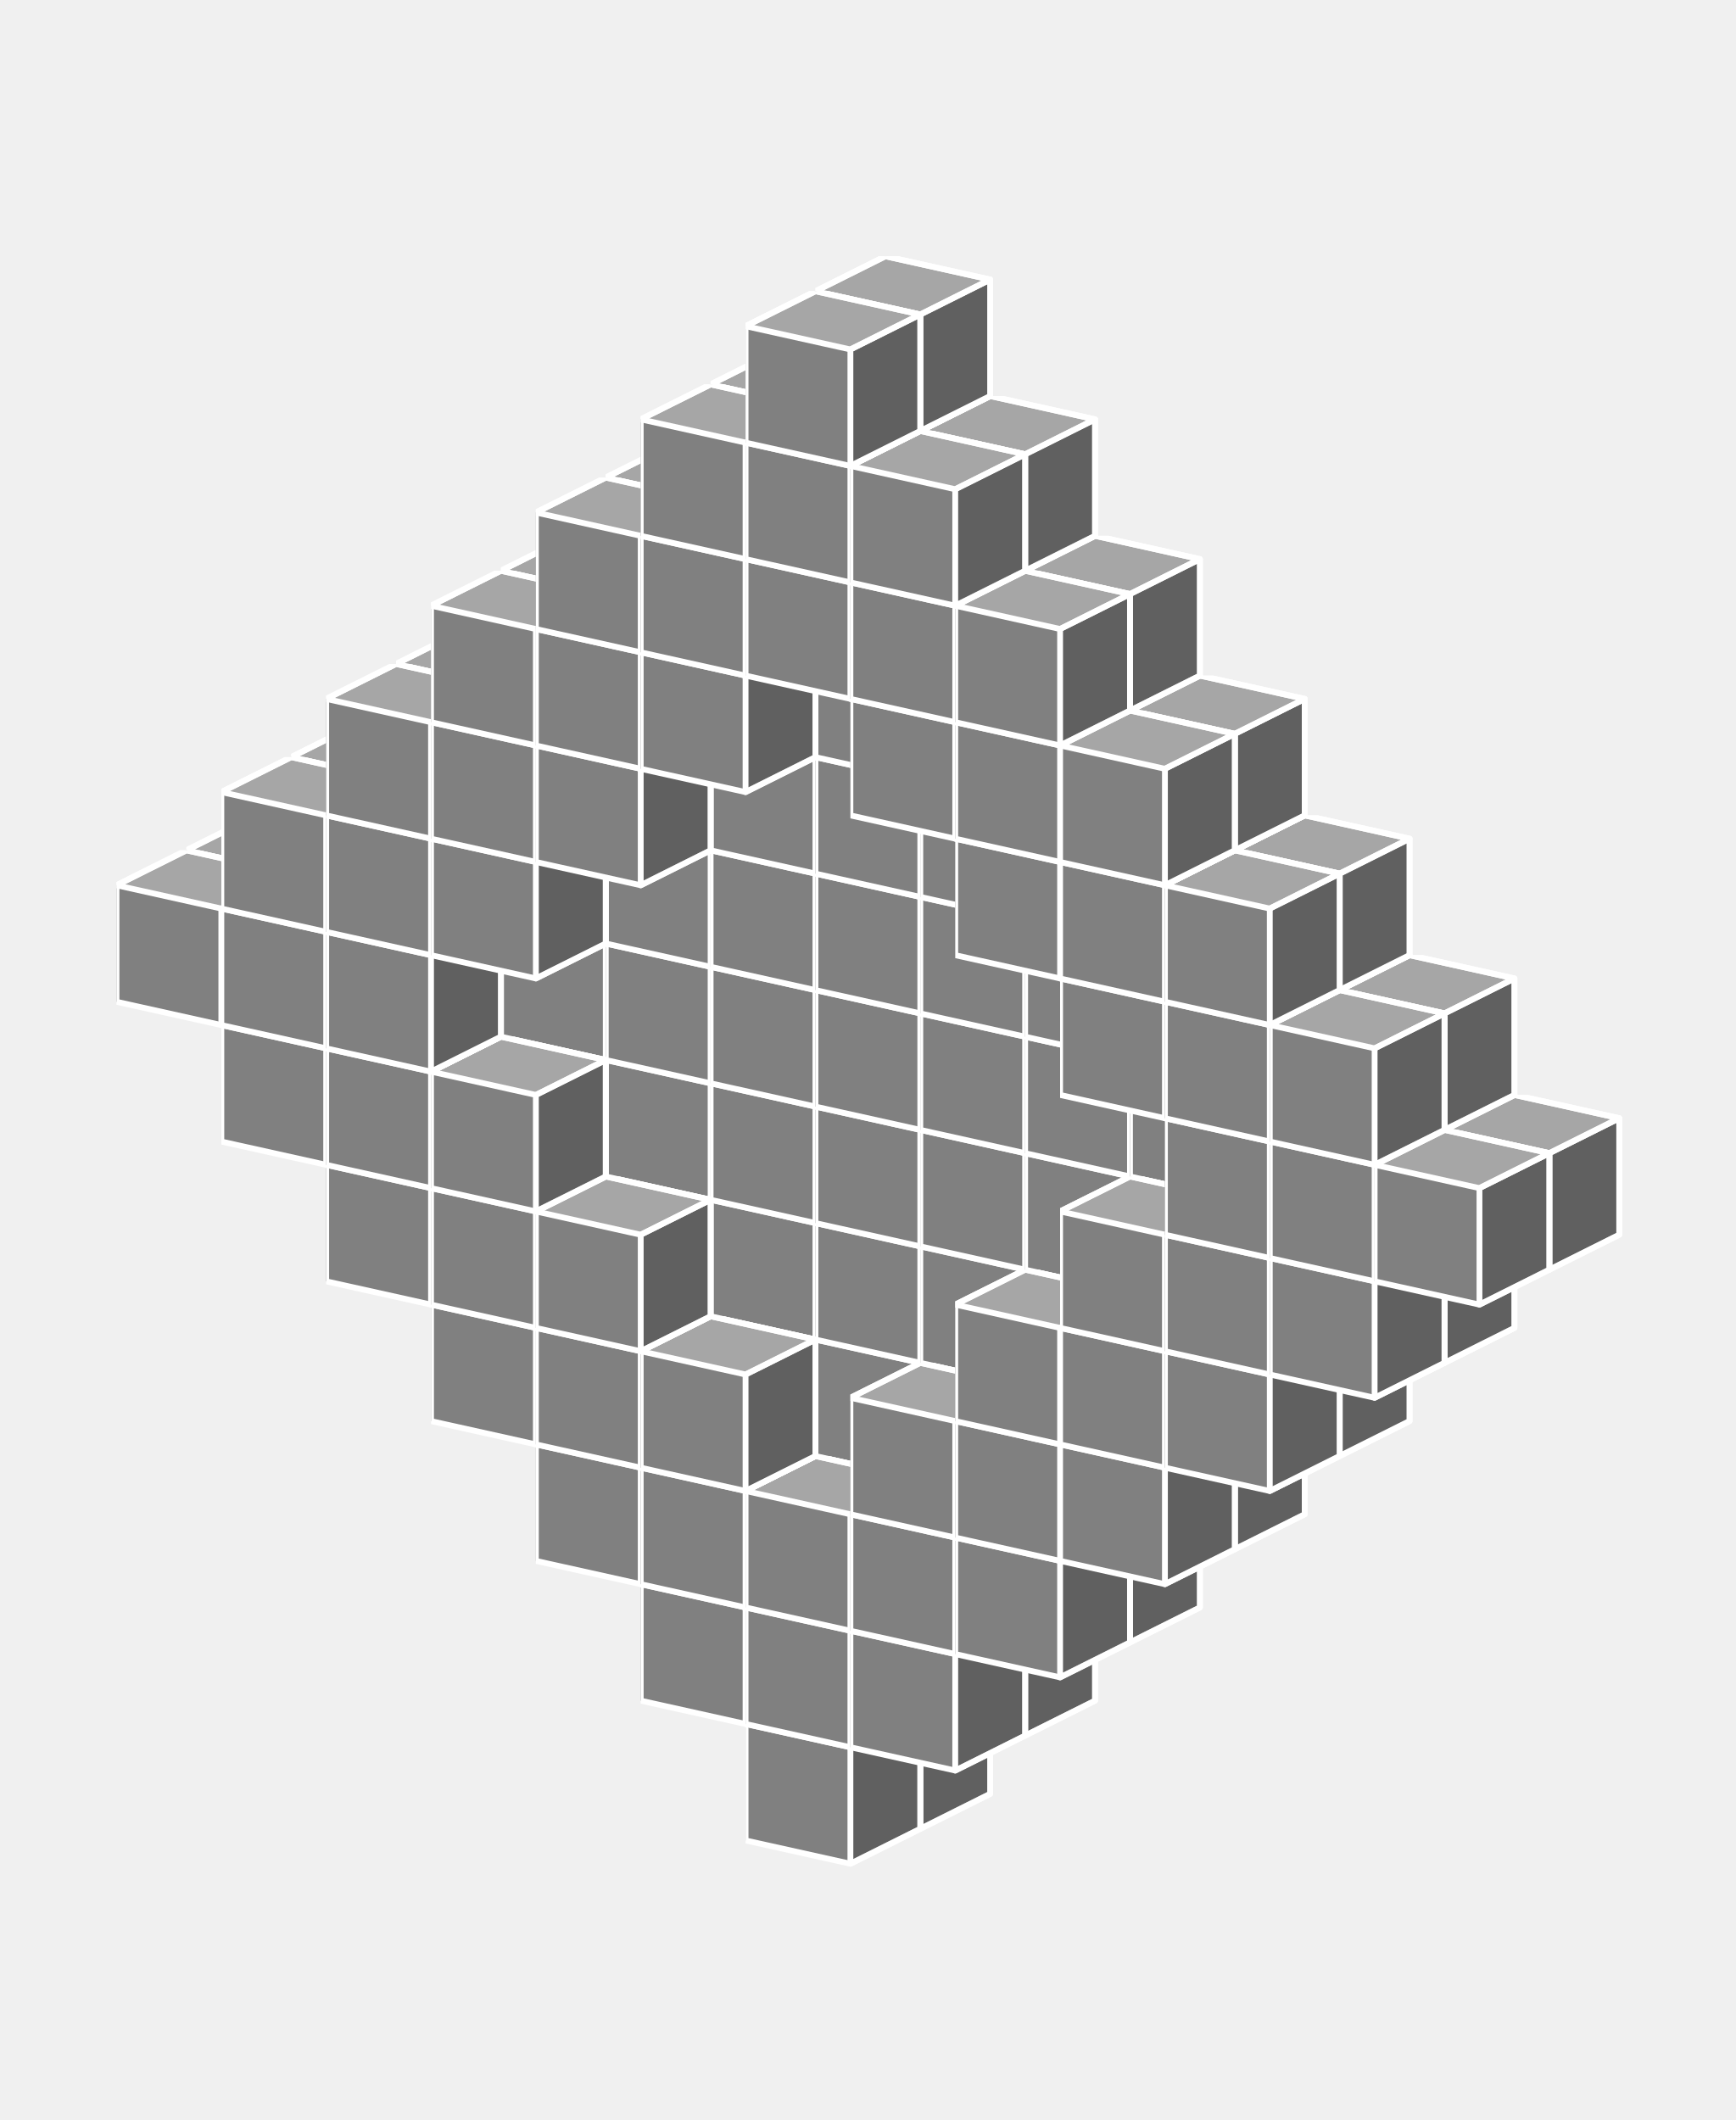
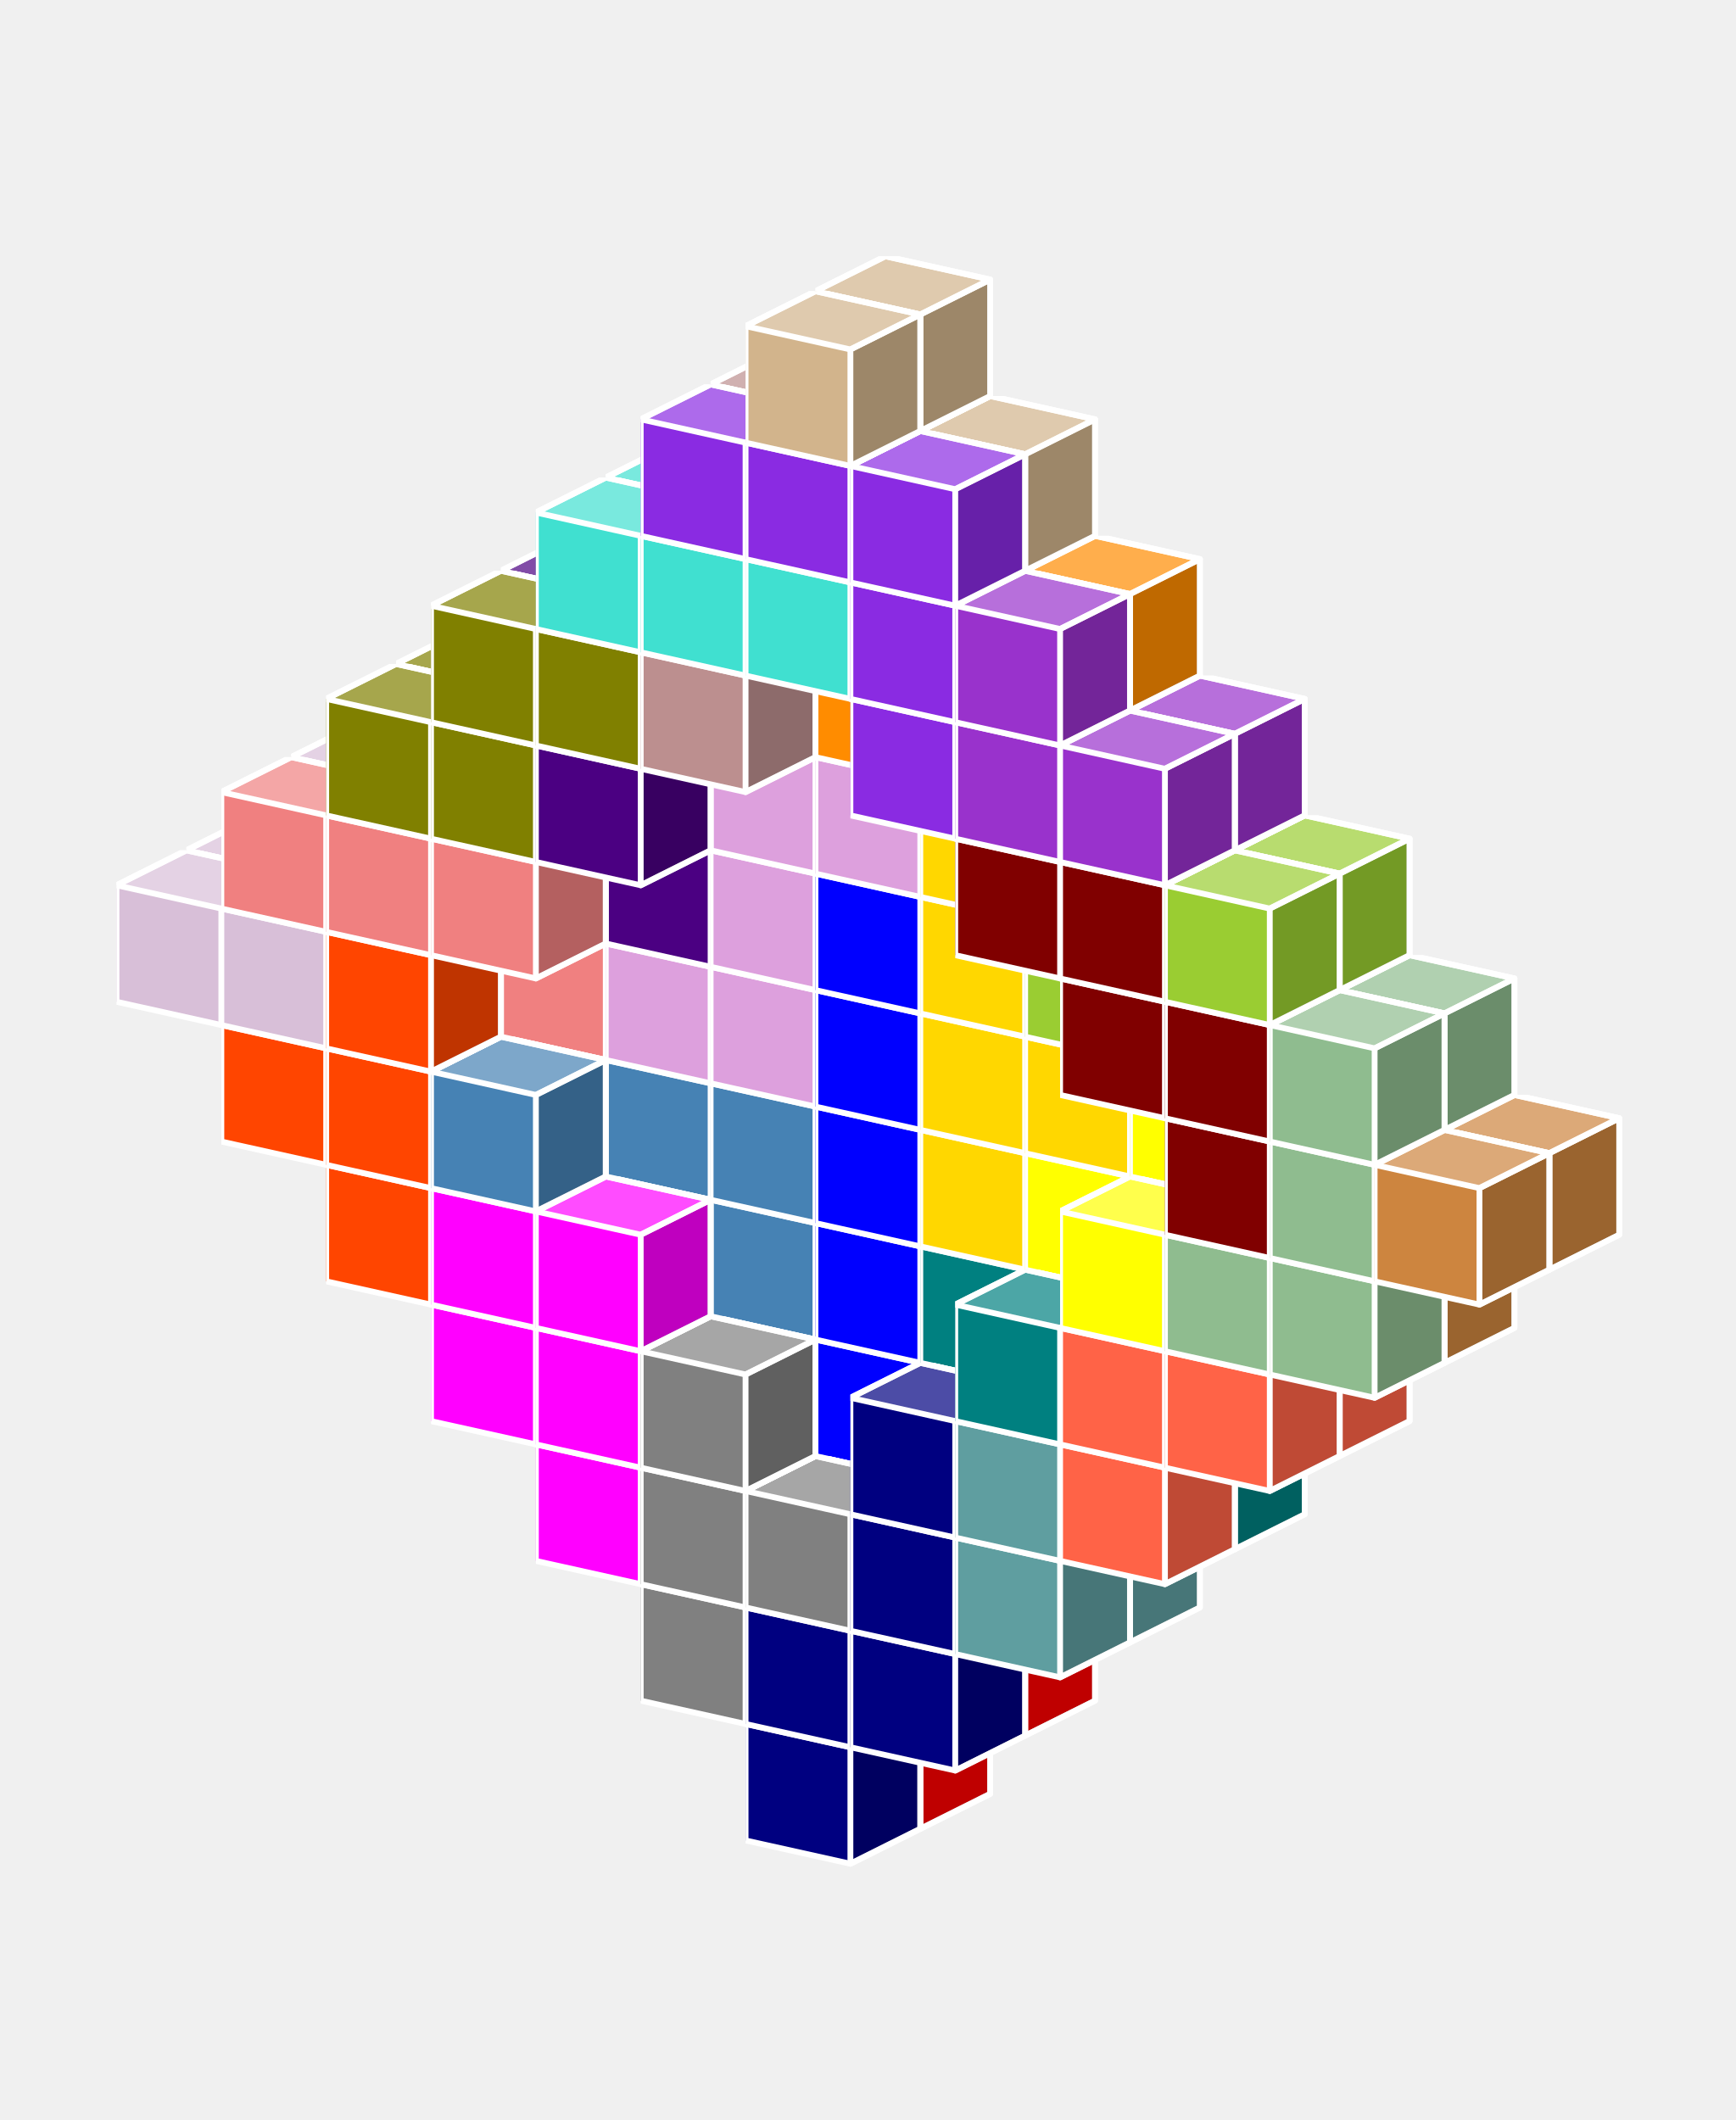
<svg xmlns="http://www.w3.org/2000/svg" xmlns:xlink="http://www.w3.org/1999/xlink" width="149" height="182" viewBox="0 0 149 182">
  <defs>
    <symbol id="cube0">
      <polygon fill="gray" stroke="white" stroke-width="0.5" stroke-linejoin="round" points="0,13 9,15 15,12 15,2 6,0 0,3" />
      <polygon fill="black" fill-opacity="0.25" stroke="white" stroke-width="0.5" stroke-linejoin="round" points="9,15 15,12 15,2 9,5" />
      <polygon fill="white" fill-opacity="0.30" stroke="white" stroke-width="0.5" stroke-linejoin="round" points="0,3 9,5 15,2 6,0" />
    </symbol>
    <symbol id="cubeA">
      <polygon fill="cadetblue" stroke="white" stroke-width="0.5" stroke-linejoin="round" points="0,13 9,15 15,12 15,2 6,0 0,3" />
      <polygon fill="black" fill-opacity="0.25" stroke="white" stroke-width="0.5" stroke-linejoin="round" points="9,15 15,12 15,2 9,5" />
      <polygon fill="white" fill-opacity="0.30" stroke="white" stroke-width="0.5" stroke-linejoin="round" points="0,3 9,5 15,2 6,0" />
    </symbol>
    <symbol id="cubeF">
      <polygon fill="green" stroke="white" stroke-width="0.5" stroke-linejoin="round" points="0,13 9,15 15,12 15,2 6,0 0,3" />
      <polygon fill="black" fill-opacity="0.25" stroke="white" stroke-width="0.5" stroke-linejoin="round" points="9,15 15,12 15,2 9,5" />
      <polygon fill="white" fill-opacity="0.30" stroke="white" stroke-width="0.5" stroke-linejoin="round" points="0,3 9,5 15,2 6,0" />
    </symbol>
    <symbol id="cubeI">
      <polygon fill="blue" stroke="white" stroke-width="0.5" stroke-linejoin="round" points="0,13 9,15 15,12 15,2 6,0 0,3" />
      <polygon fill="black" fill-opacity="0.25" stroke="white" stroke-width="0.5" stroke-linejoin="round" points="9,15 15,12 15,2 9,5" />
      <polygon fill="white" fill-opacity="0.30" stroke="white" stroke-width="0.5" stroke-linejoin="round" points="0,3 9,5 15,2 6,0" />
    </symbol>
    <symbol id="cubeJ1">
      <polygon fill="steelblue" stroke="white" stroke-width="0.5" stroke-linejoin="round" points="0,13 9,15 15,12 15,2 6,0 0,3" />
      <polygon fill="black" fill-opacity="0.25" stroke="white" stroke-width="0.5" stroke-linejoin="round" points="9,15 15,12 15,2 9,5" />
      <polygon fill="white" fill-opacity="0.30" stroke="white" stroke-width="0.5" stroke-linejoin="round" points="0,3 9,5 15,2 6,0" />
    </symbol>
    <symbol id="cubeJ2">
      <polygon fill="gray" stroke="white" stroke-width="0.5" stroke-linejoin="round" points="0,13 9,15 15,12 15,2 6,0 0,3" />
      <polygon fill="black" fill-opacity="0.25" stroke="white" stroke-width="0.5" stroke-linejoin="round" points="9,15 15,12 15,2 9,5" />
      <polygon fill="white" fill-opacity="0.30" stroke="white" stroke-width="0.5" stroke-linejoin="round" points="0,3 9,5 15,2 6,0" />
    </symbol>
    <symbol id="cubeJ4">
      <polygon fill="lightcoral" stroke="white" stroke-width="0.5" stroke-linejoin="round" points="0,13 9,15 15,12 15,2 6,0 0,3" />
      <polygon fill="black" fill-opacity="0.25" stroke="white" stroke-width="0.5" stroke-linejoin="round" points="9,15 15,12 15,2 9,5" />
      <polygon fill="white" fill-opacity="0.30" stroke="white" stroke-width="0.5" stroke-linejoin="round" points="0,3 9,5 15,2 6,0" />
    </symbol>
    <symbol id="cubeL">
      <polygon fill="lime" stroke="white" stroke-width="0.5" stroke-linejoin="round" points="0,13 9,15 15,12 15,2 6,0 0,3" />
      <polygon fill="black" fill-opacity="0.25" stroke="white" stroke-width="0.5" stroke-linejoin="round" points="9,15 15,12 15,2 9,5" />
      <polygon fill="white" fill-opacity="0.30" stroke="white" stroke-width="0.5" stroke-linejoin="round" points="0,3 9,5 15,2 6,0" />
    </symbol>
    <symbol id="cubeL1">
      <polygon fill="darkseagreen" stroke="white" stroke-width="0.5" stroke-linejoin="round" points="0,13 9,15 15,12 15,2 6,0 0,3" />
      <polygon fill="black" fill-opacity="0.25" stroke="white" stroke-width="0.5" stroke-linejoin="round" points="9,15 15,12 15,2 9,5" />
      <polygon fill="white" fill-opacity="0.30" stroke="white" stroke-width="0.5" stroke-linejoin="round" points="0,3 9,5 15,2 6,0" />
    </symbol>
    <symbol id="cubeL2">
      <polygon fill="peru" stroke="white" stroke-width="0.5" stroke-linejoin="round" points="0,13 9,15 15,12 15,2 6,0 0,3" />
      <polygon fill="black" fill-opacity="0.25" stroke="white" stroke-width="0.5" stroke-linejoin="round" points="9,15 15,12 15,2 9,5" />
      <polygon fill="white" fill-opacity="0.30" stroke="white" stroke-width="0.5" stroke-linejoin="round" points="0,3 9,5 15,2 6,0" />
    </symbol>
    <symbol id="cubeL3">
      <polygon fill="rosybrown" stroke="white" stroke-width="0.5" stroke-linejoin="round" points="0,13 9,15 15,12 15,2 6,0 0,3" />
      <polygon fill="black" fill-opacity="0.25" stroke="white" stroke-width="0.5" stroke-linejoin="round" points="9,15 15,12 15,2 9,5" />
      <polygon fill="white" fill-opacity="0.30" stroke="white" stroke-width="0.5" stroke-linejoin="round" points="0,3 9,5 15,2 6,0" />
    </symbol>
    <symbol id="cubeL4">
      <polygon fill="yellowgreen" stroke="white" stroke-width="0.5" stroke-linejoin="round" points="0,13 9,15 15,12 15,2 6,0 0,3" />
      <polygon fill="black" fill-opacity="0.25" stroke="white" stroke-width="0.5" stroke-linejoin="round" points="9,15 15,12 15,2 9,5" />
      <polygon fill="white" fill-opacity="0.30" stroke="white" stroke-width="0.5" stroke-linejoin="round" points="0,3 9,5 15,2 6,0" />
    </symbol>
    <symbol id="cubeN">
      <polygon fill="navy" stroke="white" stroke-width="0.5" stroke-linejoin="round" points="0,13 9,15 15,12 15,2 6,0 0,3" />
      <polygon fill="black" fill-opacity="0.25" stroke="white" stroke-width="0.5" stroke-linejoin="round" points="9,15 15,12 15,2 9,5" />
      <polygon fill="white" fill-opacity="0.30" stroke="white" stroke-width="0.5" stroke-linejoin="round" points="0,3 9,5 15,2 6,0" />
    </symbol>
    <symbol id="cubeN1">
      <polygon fill="olive" stroke="white" stroke-width="0.5" stroke-linejoin="round" points="0,13 9,15 15,12 15,2 6,0 0,3" />
      <polygon fill="black" fill-opacity="0.25" stroke="white" stroke-width="0.5" stroke-linejoin="round" points="9,15 15,12 15,2 9,5" />
      <polygon fill="white" fill-opacity="0.30" stroke="white" stroke-width="0.5" stroke-linejoin="round" points="0,3 9,5 15,2 6,0" />
    </symbol>
    <symbol id="cubeN2">
      <polygon fill="teal" stroke="white" stroke-width="0.5" stroke-linejoin="round" points="0,13 9,15 15,12 15,2 6,0 0,3" />
      <polygon fill="black" fill-opacity="0.25" stroke="white" stroke-width="0.5" stroke-linejoin="round" points="9,15 15,12 15,2 9,5" />
      <polygon fill="white" fill-opacity="0.30" stroke="white" stroke-width="0.5" stroke-linejoin="round" points="0,3 9,5 15,2 6,0" />
    </symbol>
    <symbol id="cubeP">
      <polygon fill="magenta" stroke="white" stroke-width="0.5" stroke-linejoin="round" points="0,13 9,15 15,12 15,2 6,0 0,3" />
      <polygon fill="black" fill-opacity="0.25" stroke="white" stroke-width="0.5" stroke-linejoin="round" points="9,15 15,12 15,2 9,5" />
      <polygon fill="white" fill-opacity="0.30" stroke="white" stroke-width="0.5" stroke-linejoin="round" points="0,3 9,5 15,2 6,0" />
    </symbol>
    <symbol id="cubeQ">
      <polygon fill="thistle" stroke="white" stroke-width="0.5" stroke-linejoin="round" points="0,13 9,15 15,12 15,2 6,0 0,3" />
      <polygon fill="black" fill-opacity="0.25" stroke="white" stroke-width="0.5" stroke-linejoin="round" points="9,15 15,12 15,2 9,5" />
      <polygon fill="white" fill-opacity="0.30" stroke="white" stroke-width="0.5" stroke-linejoin="round" points="0,3 9,5 15,2 6,0" />
    </symbol>
    <symbol id="cubeS1">
      <polygon fill="tan" stroke="white" stroke-width="0.5" stroke-linejoin="round" points="0,13 9,15 15,12 15,2 6,0 0,3" />
      <polygon fill="black" fill-opacity="0.25" stroke="white" stroke-width="0.5" stroke-linejoin="round" points="9,15 15,12 15,2 9,5" />
      <polygon fill="white" fill-opacity="0.30" stroke="white" stroke-width="0.5" stroke-linejoin="round" points="0,3 9,5 15,2 6,0" />
    </symbol>
    <symbol id="cubeS2">
      <polygon fill="indigo" stroke="white" stroke-width="0.5" stroke-linejoin="round" points="0,13 9,15 15,12 15,2 6,0 0,3" />
      <polygon fill="black" fill-opacity="0.25" stroke="white" stroke-width="0.5" stroke-linejoin="round" points="9,15 15,12 15,2 9,5" />
      <polygon fill="white" fill-opacity="0.30" stroke="white" stroke-width="0.5" stroke-linejoin="round" points="0,3 9,5 15,2 6,0" />
    </symbol>
    <symbol id="cubeT">
      <polygon fill="darkorange" stroke="white" stroke-width="0.5" stroke-linejoin="round" points="0,13 9,15 15,12 15,2 6,0 0,3" />
      <polygon fill="black" fill-opacity="0.25" stroke="white" stroke-width="0.5" stroke-linejoin="round" points="9,15 15,12 15,2 9,5" />
      <polygon fill="white" fill-opacity="0.30" stroke="white" stroke-width="0.5" stroke-linejoin="round" points="0,3 9,5 15,2 6,0" />
    </symbol>
    <symbol id="cubeT1">
      <polygon fill="yellow" stroke="white" stroke-width="0.5" stroke-linejoin="round" points="0,13 9,15 15,12 15,2 6,0 0,3" />
      <polygon fill="black" fill-opacity="0.25" stroke="white" stroke-width="0.5" stroke-linejoin="round" points="9,15 15,12 15,2 9,5" />
      <polygon fill="white" fill-opacity="0.30" stroke="white" stroke-width="0.5" stroke-linejoin="round" points="0,3 9,5 15,2 6,0" />
    </symbol>
    <symbol id="cubeT2">
      <polygon fill="orangered" stroke="white" stroke-width="0.5" stroke-linejoin="round" points="0,13 9,15 15,12 15,2 6,0 0,3" />
      <polygon fill="black" fill-opacity="0.25" stroke="white" stroke-width="0.5" stroke-linejoin="round" points="9,15 15,12 15,2 9,5" />
      <polygon fill="white" fill-opacity="0.30" stroke="white" stroke-width="0.5" stroke-linejoin="round" points="0,3 9,5 15,2 6,0" />
    </symbol>
    <symbol id="cubeU">
      <polygon fill="turquoise" stroke="white" stroke-width="0.5" stroke-linejoin="round" points="0,13 9,15 15,12 15,2 6,0 0,3" />
      <polygon fill="black" fill-opacity="0.25" stroke="white" stroke-width="0.5" stroke-linejoin="round" points="9,15 15,12 15,2 9,5" />
      <polygon fill="white" fill-opacity="0.30" stroke="white" stroke-width="0.5" stroke-linejoin="round" points="0,3 9,5 15,2 6,0" />
    </symbol>
    <symbol id="cubeV">
      <polygon fill="blueviolet" stroke="white" stroke-width="0.5" stroke-linejoin="round" points="0,13 9,15 15,12 15,2 6,0 0,3" />
      <polygon fill="black" fill-opacity="0.25" stroke="white" stroke-width="0.5" stroke-linejoin="round" points="9,15 15,12 15,2 9,5" />
      <polygon fill="white" fill-opacity="0.30" stroke="white" stroke-width="0.5" stroke-linejoin="round" points="0,3 9,5 15,2 6,0" />
    </symbol>
    <symbol id="cubeV1">
      <polygon fill="darkorchid" stroke="white" stroke-width="0.5" stroke-linejoin="round" points="0,13 9,15 15,12 15,2 6,0 0,3" />
      <polygon fill="black" fill-opacity="0.25" stroke="white" stroke-width="0.5" stroke-linejoin="round" points="9,15 15,12 15,2 9,5" />
      <polygon fill="white" fill-opacity="0.30" stroke="white" stroke-width="0.5" stroke-linejoin="round" points="0,3 9,5 15,2 6,0" />
    </symbol>
    <symbol id="cubeV2">
      <polygon fill="tomato" stroke="white" stroke-width="0.5" stroke-linejoin="round" points="0,13 9,15 15,12 15,2 6,0 0,3" />
      <polygon fill="black" fill-opacity="0.25" stroke="white" stroke-width="0.5" stroke-linejoin="round" points="9,15 15,12 15,2 9,5" />
      <polygon fill="white" fill-opacity="0.30" stroke="white" stroke-width="0.5" stroke-linejoin="round" points="0,3 9,5 15,2 6,0" />
    </symbol>
    <symbol id="cubeW">
      <polygon fill="maroon" stroke="white" stroke-width="0.5" stroke-linejoin="round" points="0,13 9,15 15,12 15,2 6,0 0,3" />
      <polygon fill="black" fill-opacity="0.25" stroke="white" stroke-width="0.5" stroke-linejoin="round" points="9,15 15,12 15,2 9,5" />
      <polygon fill="white" fill-opacity="0.30" stroke="white" stroke-width="0.5" stroke-linejoin="round" points="0,3 9,5 15,2 6,0" />
    </symbol>
    <symbol id="cubeX">
      <polygon fill="red" stroke="white" stroke-width="0.5" stroke-linejoin="round" points="0,13 9,15 15,12 15,2 6,0 0,3" />
      <polygon fill="black" fill-opacity="0.25" stroke="white" stroke-width="0.5" stroke-linejoin="round" points="9,15 15,12 15,2 9,5" />
      <polygon fill="white" fill-opacity="0.30" stroke="white" stroke-width="0.5" stroke-linejoin="round" points="0,3 9,5 15,2 6,0" />
    </symbol>
    <symbol id="cubeY">
      <polygon fill="gold" stroke="white" stroke-width="0.5" stroke-linejoin="round" points="0,13 9,15 15,12 15,2 6,0 0,3" />
      <polygon fill="black" fill-opacity="0.25" stroke="white" stroke-width="0.5" stroke-linejoin="round" points="9,15 15,12 15,2 9,5" />
      <polygon fill="white" fill-opacity="0.30" stroke="white" stroke-width="0.5" stroke-linejoin="round" points="0,3 9,5 15,2 6,0" />
    </symbol>
    <symbol id="cubeZ">
      <polygon fill="plum" stroke="white" stroke-width="0.5" stroke-linejoin="round" points="0,13 9,15 15,12 15,2 6,0 0,3" />
      <polygon fill="black" fill-opacity="0.25" stroke="white" stroke-width="0.5" stroke-linejoin="round" points="9,15 15,12 15,2 9,5" />
      <polygon fill="white" fill-opacity="0.30" stroke="white" stroke-width="0.5" stroke-linejoin="round" points="0,3 9,5 15,2 6,0" />
    </symbol>
  </defs>
  <g>
-     <use xlink:href="#cube0" x="70.000" y="142.000" />
-     <use xlink:href="#cube0" x="61.000" y="130.000" />
-     <use xlink:href="#cube0" x="70.000" y="132.000" />
-     <use xlink:href="#cube0" x="79.000" y="134.000" />
-     <use xlink:href="#cube0" x="52.000" y="118.000" />
-     <use xlink:href="#cube0" x="61.000" y="120.000" />
-     <use xlink:href="#cube0" x="70.000" y="122.000" />
-     <use xlink:href="#cube0" x="79.000" y="124.000" />
-     <use xlink:href="#cube0" x="88.000" y="126.000" />
-     <use xlink:href="#cube0" x="43.000" y="106.000" />
-     <use xlink:href="#cube0" x="52.000" y="108.000" />
-     <use xlink:href="#cube0" x="61.000" y="110.000" />
-     <use xlink:href="#cube0" x="70.000" y="112.000" />
-     <use xlink:href="#cube0" x="79.000" y="114.000" />
-     <use xlink:href="#cube0" x="88.000" y="116.000" />
-     <use xlink:href="#cube0" x="97.000" y="118.000" />
-     <use xlink:href="#cube0" x="34.000" y="94.000" />
-     <use xlink:href="#cube0" x="43.000" y="96.000" />
-     <use xlink:href="#cube0" x="52.000" y="98.000" />
-     <use xlink:href="#cube0" x="61.000" y="100.000" />
-     <use xlink:href="#cube0" x="70.000" y="102.000" />
-     <use xlink:href="#cube0" x="79.000" y="104.000" />
-     <use xlink:href="#cube0" x="88.000" y="106.000" />
-     <use xlink:href="#cube0" x="97.000" y="108.000" />
-     <use xlink:href="#cube0" x="106.000" y="110.000" />
-     <use xlink:href="#cube0" x="25.000" y="82.000" />
-     <use xlink:href="#cube0" x="34.000" y="84.000" />
-     <use xlink:href="#cube0" x="43.000" y="86.000" />
-     <use xlink:href="#cube0" x="52.000" y="88.000" />
-     <use xlink:href="#cube0" x="61.000" y="90.000" />
-     <use xlink:href="#cube0" x="70.000" y="92.000" />
-     <use xlink:href="#cube0" x="79.000" y="94.000" />
-     <use xlink:href="#cube0" x="88.000" y="96.000" />
-     <use xlink:href="#cube0" x="97.000" y="98.000" />
-     <use xlink:href="#cube0" x="106.000" y="100.000" />
-     <use xlink:href="#cube0" x="115.000" y="102.000" />
-     <use xlink:href="#cube0" x="16.000" y="70.000" />
-     <use xlink:href="#cube0" x="25.000" y="72.000" />
-     <use xlink:href="#cube0" x="34.000" y="74.000" />
-     <use xlink:href="#cube0" x="43.000" y="76.000" />
-     <use xlink:href="#cube0" x="52.000" y="78.000" />
-     <use xlink:href="#cube0" x="61.000" y="80.000" />
-     <use xlink:href="#cube0" x="70.000" y="82.000" />
-     <use xlink:href="#cube0" x="79.000" y="84.000" />
-     <use xlink:href="#cube0" x="88.000" y="86.000" />
-     <use xlink:href="#cube0" x="97.000" y="88.000" />
-     <use xlink:href="#cube0" x="106.000" y="90.000" />
-     <use xlink:href="#cube0" x="115.000" y="92.000" />
-     <use xlink:href="#cube0" x="124.000" y="94.000" />
-     <use xlink:href="#cube0" x="25.000" y="62.000" />
-     <use xlink:href="#cube0" x="34.000" y="64.000" />
-     <use xlink:href="#cube0" x="43.000" y="66.000" />
-     <use xlink:href="#cube0" x="52.000" y="68.000" />
-     <use xlink:href="#cube0" x="61.000" y="70.000" />
-     <use xlink:href="#cube0" x="70.000" y="72.000" />
-     <use xlink:href="#cube0" x="79.000" y="74.000" />
-     <use xlink:href="#cube0" x="88.000" y="76.000" />
-     <use xlink:href="#cube0" x="97.000" y="78.000" />
-     <use xlink:href="#cube0" x="106.000" y="80.000" />
-     <use xlink:href="#cube0" x="115.000" y="82.000" />
-     <use xlink:href="#cube0" x="34.000" y="54.000" />
-     <use xlink:href="#cube0" x="43.000" y="56.000" />
-     <use xlink:href="#cube0" x="52.000" y="58.000" />
-     <use xlink:href="#cube0" x="61.000" y="60.000" />
-     <use xlink:href="#cube0" x="70.000" y="62.000" />
-     <use xlink:href="#cube0" x="79.000" y="64.000" />
-     <use xlink:href="#cube0" x="88.000" y="66.000" />
-     <use xlink:href="#cube0" x="97.000" y="68.000" />
-     <use xlink:href="#cube0" x="106.000" y="70.000" />
-     <use xlink:href="#cube0" x="43.000" y="46.000" />
-     <use xlink:href="#cube0" x="52.000" y="48.000" />
-     <use xlink:href="#cube0" x="61.000" y="50.000" />
-     <use xlink:href="#cube0" x="70.000" y="52.000" />
-     <use xlink:href="#cube0" x="79.000" y="54.000" />
-     <use xlink:href="#cube0" x="88.000" y="56.000" />
-     <use xlink:href="#cube0" x="97.000" y="58.000" />
-     <use xlink:href="#cube0" x="52.000" y="38.000" />
-     <use xlink:href="#cube0" x="61.000" y="40.000" />
-     <use xlink:href="#cube0" x="70.000" y="42.000" />
-     <use xlink:href="#cube0" x="79.000" y="44.000" />
-     <use xlink:href="#cube0" x="88.000" y="46.000" />
-     <use xlink:href="#cube0" x="61.000" y="30.000" />
-     <use xlink:href="#cube0" x="70.000" y="32.000" />
-     <use xlink:href="#cube0" x="79.000" y="34.000" />
-     <use xlink:href="#cube0" x="70.000" y="22.000" />
-     <use xlink:href="#cube0" x="64.000" y="145.000" />
-     <use xlink:href="#cube0" x="55.000" y="133.000" />
-     <use xlink:href="#cube0" x="64.000" y="135.000" />
-     <use xlink:href="#cube0" x="73.000" y="137.000" />
-     <use xlink:href="#cube0" x="46.000" y="121.000" />
-     <use xlink:href="#cube0" x="55.000" y="123.000" />
-     <use xlink:href="#cube0" x="64.000" y="125.000" />
-     <use xlink:href="#cube0" x="73.000" y="127.000" />
-     <use xlink:href="#cube0" x="82.000" y="129.000" />
-     <use xlink:href="#cube0" x="37.000" y="109.000" />
-     <use xlink:href="#cube0" x="46.000" y="111.000" />
-     <use xlink:href="#cube0" x="55.000" y="113.000" />
-     <use xlink:href="#cube0" x="73.000" y="117.000" />
-     <use xlink:href="#cube0" x="82.000" y="119.000" />
-     <use xlink:href="#cube0" x="91.000" y="121.000" />
-     <use xlink:href="#cube0" x="28.000" y="97.000" />
-     <use xlink:href="#cube0" x="37.000" y="99.000" />
-     <use xlink:href="#cube0" x="46.000" y="101.000" />
-     <use xlink:href="#cube0" x="82.000" y="109.000" />
-     <use xlink:href="#cube0" x="91.000" y="111.000" />
-     <use xlink:href="#cube0" x="100.000" y="113.000" />
-     <use xlink:href="#cube0" x="19.000" y="85.000" />
-     <use xlink:href="#cube0" x="28.000" y="87.000" />
-     <use xlink:href="#cube0" x="37.000" y="89.000" />
-     <use xlink:href="#cube0" x="91.000" y="101.000" />
-     <use xlink:href="#cube0" x="100.000" y="103.000" />
-     <use xlink:href="#cube0" x="109.000" y="105.000" />
-     <use xlink:href="#cube0" x="10.000" y="73.000" />
-     <use xlink:href="#cube0" x="19.000" y="75.000" />
-     <use xlink:href="#cube0" x="28.000" y="77.000" />
-     <use xlink:href="#cube0" x="100.000" y="93.000" />
-     <use xlink:href="#cube0" x="109.000" y="95.000" />
-     <use xlink:href="#cube0" x="118.000" y="97.000" />
-     <use xlink:href="#cube0" x="19.000" y="65.000" />
-     <use xlink:href="#cube0" x="28.000" y="67.000" />
-     <use xlink:href="#cube0" x="37.000" y="69.000" />
-     <use xlink:href="#cube0" x="91.000" y="81.000" />
-     <use xlink:href="#cube0" x="100.000" y="83.000" />
-     <use xlink:href="#cube0" x="109.000" y="85.000" />
-     <use xlink:href="#cube0" x="28.000" y="57.000" />
-     <use xlink:href="#cube0" x="37.000" y="59.000" />
-     <use xlink:href="#cube0" x="46.000" y="61.000" />
-     <use xlink:href="#cube0" x="82.000" y="69.000" />
-     <use xlink:href="#cube0" x="91.000" y="71.000" />
-     <use xlink:href="#cube0" x="100.000" y="73.000" />
-     <use xlink:href="#cube0" x="37.000" y="49.000" />
-     <use xlink:href="#cube0" x="46.000" y="51.000" />
-     <use xlink:href="#cube0" x="55.000" y="53.000" />
-     <use xlink:href="#cube0" x="73.000" y="57.000" />
-     <use xlink:href="#cube0" x="82.000" y="59.000" />
-     <use xlink:href="#cube0" x="91.000" y="61.000" />
-     <use xlink:href="#cube0" x="46.000" y="41.000" />
-     <use xlink:href="#cube0" x="55.000" y="43.000" />
-     <use xlink:href="#cube0" x="64.000" y="45.000" />
-     <use xlink:href="#cube0" x="73.000" y="47.000" />
-     <use xlink:href="#cube0" x="82.000" y="49.000" />
-     <use xlink:href="#cube0" x="55.000" y="33.000" />
-     <use xlink:href="#cube0" x="64.000" y="35.000" />
-     <use xlink:href="#cube0" x="73.000" y="37.000" />
-     <use xlink:href="#cube0" x="64.000" y="25.000" />
+     <use xlink:href="#cubeX" x="70.000" y="142.000" />
+     <use xlink:href="#cubeX" x="61.000" y="130.000" />
+     <use xlink:href="#cubeX" x="70.000" y="132.000" />
+     <use xlink:href="#cubeX" x="79.000" y="134.000" />
+     <use xlink:href="#cubeF" x="52.000" y="118.000" />
+     <use xlink:href="#cubeF" x="61.000" y="120.000" />
+     <use xlink:href="#cubeX" x="70.000" y="122.000" />
+     <use xlink:href="#cubeA" x="79.000" y="124.000" />
+     <use xlink:href="#cubeA" x="88.000" y="126.000" />
+     <use xlink:href="#cubeF" x="43.000" y="106.000" />
+     <use xlink:href="#cubeF" x="52.000" y="108.000" />
+     <use xlink:href="#cubeJ2" x="61.000" y="110.000" />
+     <use xlink:href="#cubeI" x="70.000" y="112.000" />
+     <use xlink:href="#cubeA" x="79.000" y="114.000" />
+     <use xlink:href="#cubeN2" x="88.000" y="116.000" />
+     <use xlink:href="#cubeN2" x="97.000" y="118.000" />
+     <use xlink:href="#cubeL" x="34.000" y="94.000" />
+     <use xlink:href="#cubeL" x="43.000" y="96.000" />
+     <use xlink:href="#cubeF" x="52.000" y="98.000" />
+     <use xlink:href="#cubeJ1" x="61.000" y="100.000" />
+     <use xlink:href="#cubeI" x="70.000" y="102.000" />
+     <use xlink:href="#cubeN2" x="79.000" y="104.000" />
+     <use xlink:href="#cubeN2" x="88.000" y="106.000" />
+     <use xlink:href="#cubeT1" x="97.000" y="108.000" />
+     <use xlink:href="#cubeV2" x="106.000" y="110.000" />
+     <use xlink:href="#cubeT2" x="25.000" y="82.000" />
+     <use xlink:href="#cubeL" x="34.000" y="84.000" />
+     <use xlink:href="#cubeJ1" x="43.000" y="86.000" />
+     <use xlink:href="#cubeJ1" x="52.000" y="88.000" />
+     <use xlink:href="#cubeJ1" x="61.000" y="90.000" />
+     <use xlink:href="#cubeI" x="70.000" y="92.000" />
+     <use xlink:href="#cubeY" x="79.000" y="94.000" />
+     <use xlink:href="#cubeT1" x="88.000" y="96.000" />
+     <use xlink:href="#cubeT1" x="97.000" y="98.000" />
+     <use xlink:href="#cubeV2" x="106.000" y="100.000" />
+     <use xlink:href="#cubeL2" x="115.000" y="102.000" />
+     <use xlink:href="#cubeQ" x="16.000" y="70.000" />
+     <use xlink:href="#cubeQ" x="25.000" y="72.000" />
+     <use xlink:href="#cubeL" x="34.000" y="74.000" />
+     <use xlink:href="#cubeJ4" x="43.000" y="76.000" />
+     <use xlink:href="#cubeZ" x="52.000" y="78.000" />
+     <use xlink:href="#cubeZ" x="61.000" y="80.000" />
+     <use xlink:href="#cubeI" x="70.000" y="82.000" />
+     <use xlink:href="#cubeY" x="79.000" y="84.000" />
+     <use xlink:href="#cubeY" x="88.000" y="86.000" />
+     <use xlink:href="#cubeT1" x="97.000" y="88.000" />
+     <use xlink:href="#cubeL2" x="106.000" y="90.000" />
+     <use xlink:href="#cubeL2" x="115.000" y="92.000" />
+     <use xlink:href="#cubeL2" x="124.000" y="94.000" />
+     <use xlink:href="#cubeQ" x="25.000" y="62.000" />
+     <use xlink:href="#cubeL" x="34.000" y="64.000" />
+     <use xlink:href="#cubeJ4" x="43.000" y="66.000" />
+     <use xlink:href="#cubeS2" x="52.000" y="68.000" />
+     <use xlink:href="#cubeZ" x="61.000" y="70.000" />
+     <use xlink:href="#cubeI" x="70.000" y="72.000" />
+     <use xlink:href="#cubeY" x="79.000" y="74.000" />
+     <use xlink:href="#cubeL4" x="88.000" y="76.000" />
+     <use xlink:href="#cubeL4" x="97.000" y="78.000" />
+     <use xlink:href="#cubeL4" x="106.000" y="80.000" />
+     <use xlink:href="#cubeL1" x="115.000" y="82.000" />
+     <use xlink:href="#cubeN1" x="34.000" y="54.000" />
+     <use xlink:href="#cubeS2" x="43.000" y="56.000" />
+     <use xlink:href="#cubeS2" x="52.000" y="58.000" />
+     <use xlink:href="#cubeZ" x="61.000" y="60.000" />
+     <use xlink:href="#cubeZ" x="70.000" y="62.000" />
+     <use xlink:href="#cubeY" x="79.000" y="64.000" />
+     <use xlink:href="#cubeT" x="88.000" y="66.000" />
+     <use xlink:href="#cubeV1" x="97.000" y="68.000" />
+     <use xlink:href="#cubeL4" x="106.000" y="70.000" />
+     <use xlink:href="#cubeS2" x="43.000" y="46.000" />
+     <use xlink:href="#cubeL3" x="52.000" y="48.000" />
+     <use xlink:href="#cubeL3" x="61.000" y="50.000" />
+     <use xlink:href="#cubeT" x="70.000" y="52.000" />
+     <use xlink:href="#cubeT" x="79.000" y="54.000" />
+     <use xlink:href="#cubeT" x="88.000" y="56.000" />
+     <use xlink:href="#cubeV1" x="97.000" y="58.000" />
+     <use xlink:href="#cubeU" x="52.000" y="38.000" />
+     <use xlink:href="#cubeL3" x="61.000" y="40.000" />
+     <use xlink:href="#cubeU" x="70.000" y="42.000" />
+     <use xlink:href="#cubeS1" x="79.000" y="44.000" />
+     <use xlink:href="#cubeT" x="88.000" y="46.000" />
+     <use xlink:href="#cubeL3" x="61.000" y="30.000" />
+     <use xlink:href="#cubeS1" x="70.000" y="32.000" />
+     <use xlink:href="#cubeS1" x="79.000" y="34.000" />
+     <use xlink:href="#cubeS1" x="70.000" y="22.000" />
+     <use xlink:href="#cubeN" x="64.000" y="145.000" />
+     <use xlink:href="#cubeJ2" x="55.000" y="133.000" />
+     <use xlink:href="#cubeN" x="64.000" y="135.000" />
+     <use xlink:href="#cubeN" x="73.000" y="137.000" />
+     <use xlink:href="#cubeP" x="46.000" y="121.000" />
+     <use xlink:href="#cubeJ2" x="55.000" y="123.000" />
+     <use xlink:href="#cubeJ2" x="64.000" y="125.000" />
+     <use xlink:href="#cubeN" x="73.000" y="127.000" />
+     <use xlink:href="#cubeA" x="82.000" y="129.000" />
+     <use xlink:href="#cubeP" x="37.000" y="109.000" />
+     <use xlink:href="#cubeP" x="46.000" y="111.000" />
+     <use xlink:href="#cubeJ2" x="55.000" y="113.000" />
+     <use xlink:href="#cubeN" x="73.000" y="117.000" />
+     <use xlink:href="#cubeA" x="82.000" y="119.000" />
+     <use xlink:href="#cubeV2" x="91.000" y="121.000" />
+     <use xlink:href="#cubeT2" x="28.000" y="97.000" />
+     <use xlink:href="#cubeP" x="37.000" y="99.000" />
+     <use xlink:href="#cubeP" x="46.000" y="101.000" />
+     <use xlink:href="#cubeN2" x="82.000" y="109.000" />
+     <use xlink:href="#cubeV2" x="91.000" y="111.000" />
+     <use xlink:href="#cubeV2" x="100.000" y="113.000" />
+     <use xlink:href="#cubeT2" x="19.000" y="85.000" />
+     <use xlink:href="#cubeT2" x="28.000" y="87.000" />
+     <use xlink:href="#cubeJ1" x="37.000" y="89.000" />
+     <use xlink:href="#cubeT1" x="91.000" y="101.000" />
+     <use xlink:href="#cubeL1" x="100.000" y="103.000" />
+     <use xlink:href="#cubeL1" x="109.000" y="105.000" />
+     <use xlink:href="#cubeQ" x="10.000" y="73.000" />
+     <use xlink:href="#cubeQ" x="19.000" y="75.000" />
+     <use xlink:href="#cubeT2" x="28.000" y="77.000" />
+     <use xlink:href="#cubeW" x="100.000" y="93.000" />
+     <use xlink:href="#cubeL1" x="109.000" y="95.000" />
+     <use xlink:href="#cubeL2" x="118.000" y="97.000" />
+     <use xlink:href="#cubeJ4" x="19.000" y="65.000" />
+     <use xlink:href="#cubeJ4" x="28.000" y="67.000" />
+     <use xlink:href="#cubeJ4" x="37.000" y="69.000" />
+     <use xlink:href="#cubeW" x="91.000" y="81.000" />
+     <use xlink:href="#cubeW" x="100.000" y="83.000" />
+     <use xlink:href="#cubeL1" x="109.000" y="85.000" />
+     <use xlink:href="#cubeN1" x="28.000" y="57.000" />
+     <use xlink:href="#cubeN1" x="37.000" y="59.000" />
+     <use xlink:href="#cubeS2" x="46.000" y="61.000" />
+     <use xlink:href="#cubeW" x="82.000" y="69.000" />
+     <use xlink:href="#cubeW" x="91.000" y="71.000" />
+     <use xlink:href="#cubeL4" x="100.000" y="73.000" />
+     <use xlink:href="#cubeN1" x="37.000" y="49.000" />
+     <use xlink:href="#cubeN1" x="46.000" y="51.000" />
+     <use xlink:href="#cubeL3" x="55.000" y="53.000" />
+     <use xlink:href="#cubeV" x="73.000" y="57.000" />
+     <use xlink:href="#cubeV1" x="82.000" y="59.000" />
+     <use xlink:href="#cubeV1" x="91.000" y="61.000" />
+     <use xlink:href="#cubeU" x="46.000" y="41.000" />
+     <use xlink:href="#cubeU" x="55.000" y="43.000" />
+     <use xlink:href="#cubeU" x="64.000" y="45.000" />
+     <use xlink:href="#cubeV" x="73.000" y="47.000" />
+     <use xlink:href="#cubeV1" x="82.000" y="49.000" />
+     <use xlink:href="#cubeV" x="55.000" y="33.000" />
+     <use xlink:href="#cubeV" x="64.000" y="35.000" />
+     <use xlink:href="#cubeV" x="73.000" y="37.000" />
+     <use xlink:href="#cubeS1" x="64.000" y="25.000" />
  </g>
</svg>
